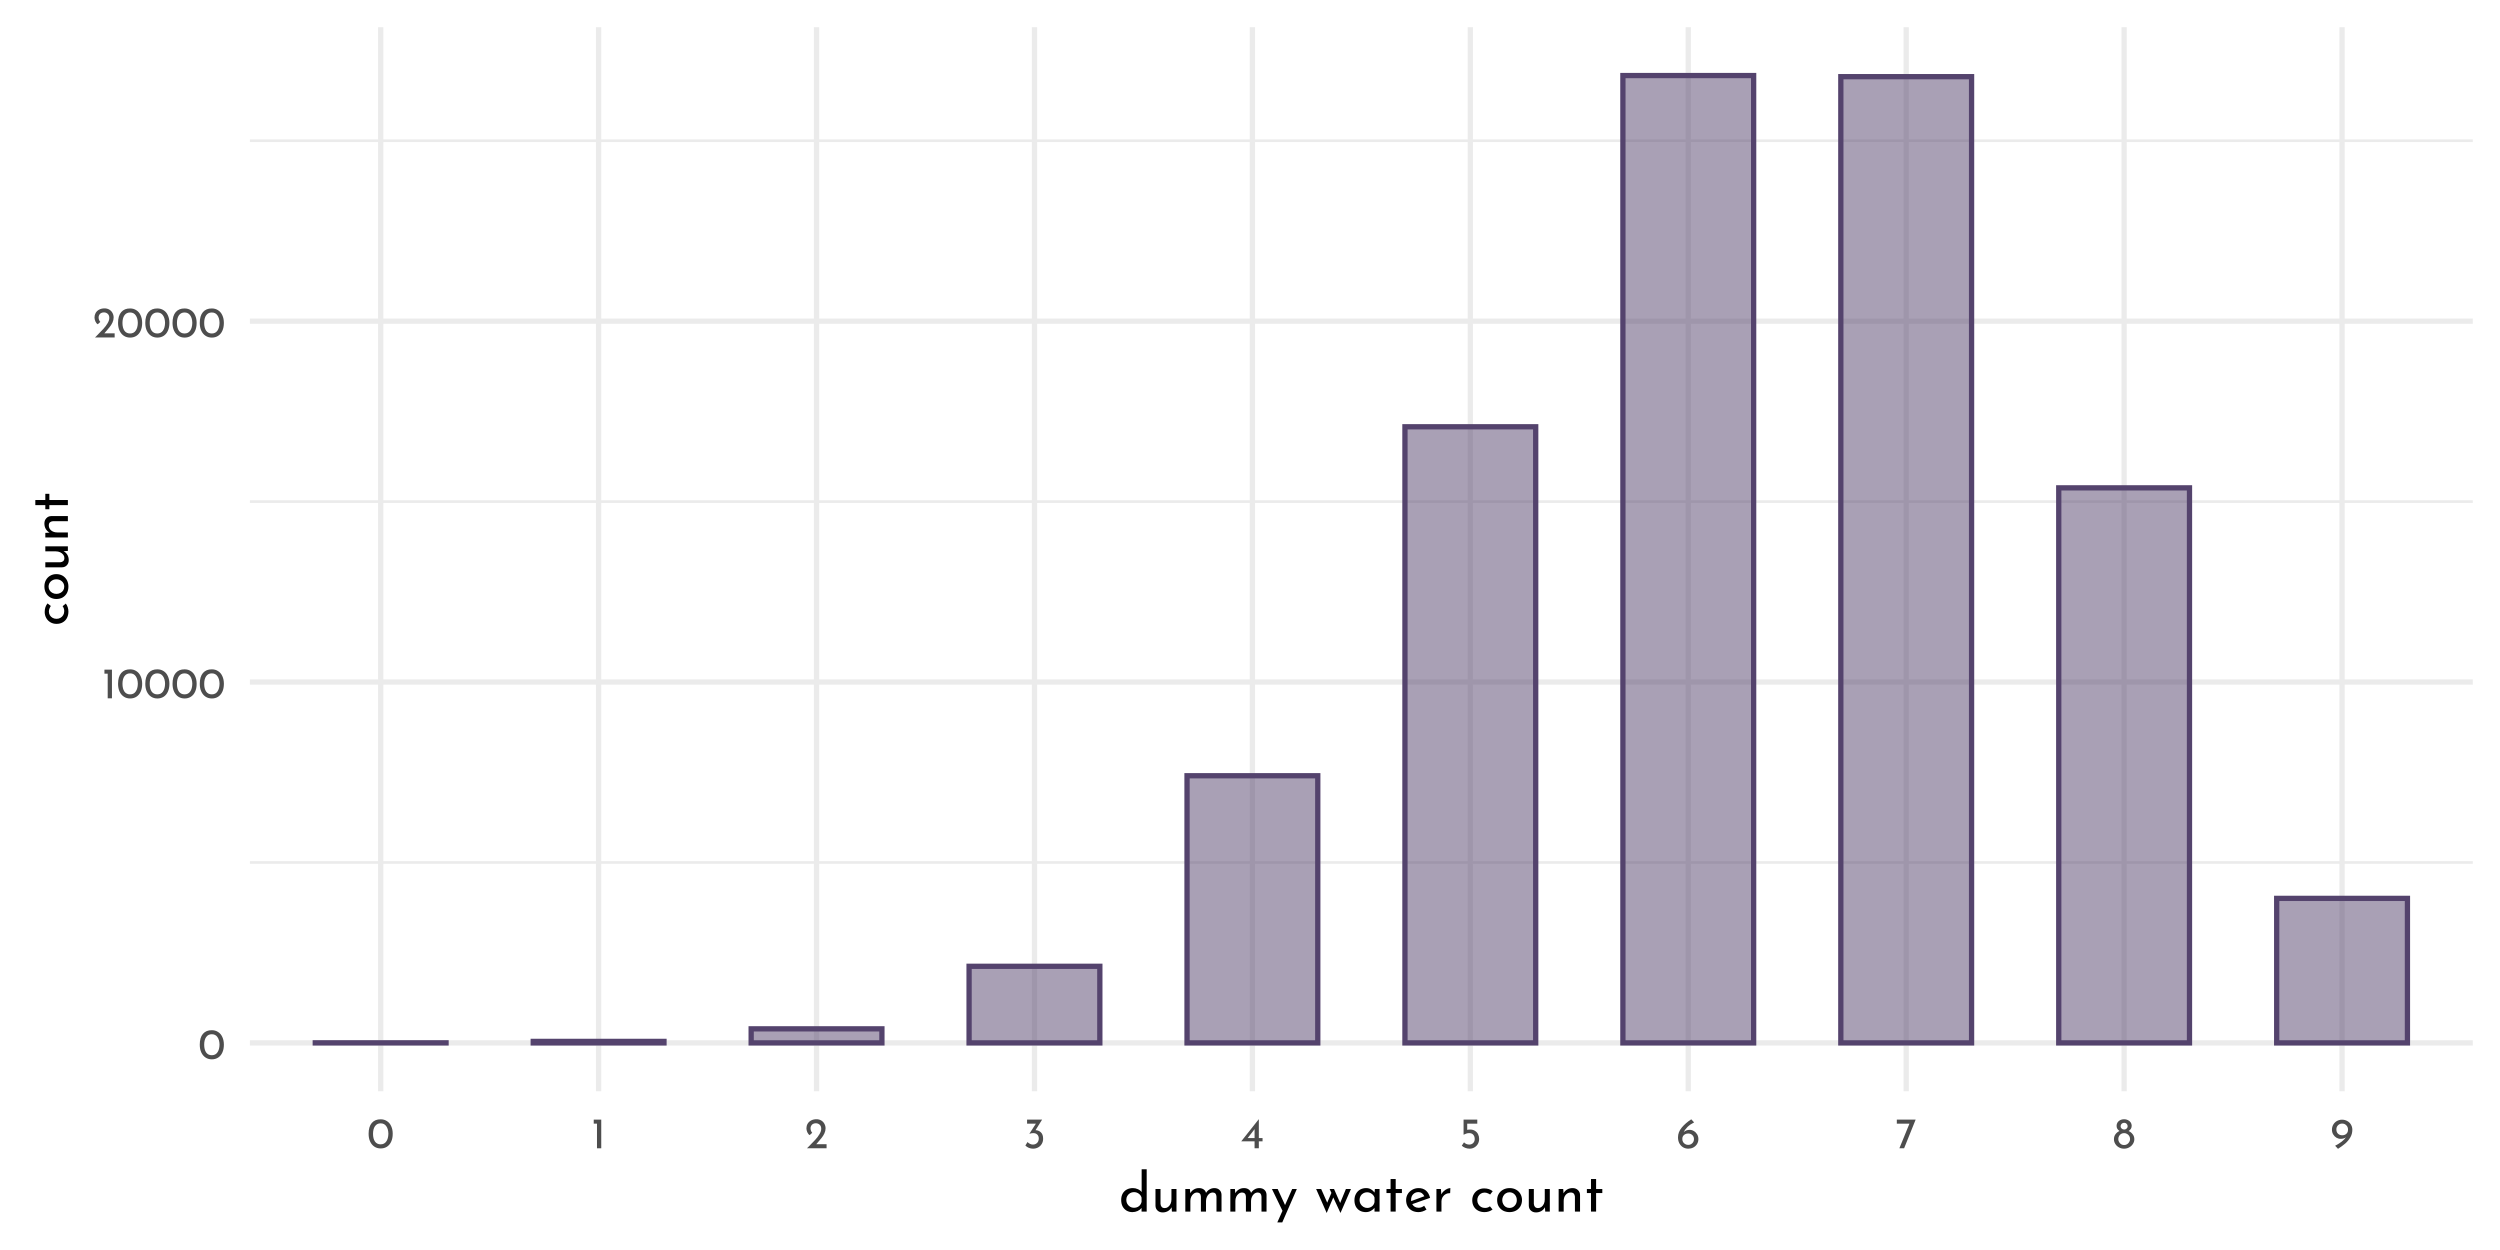
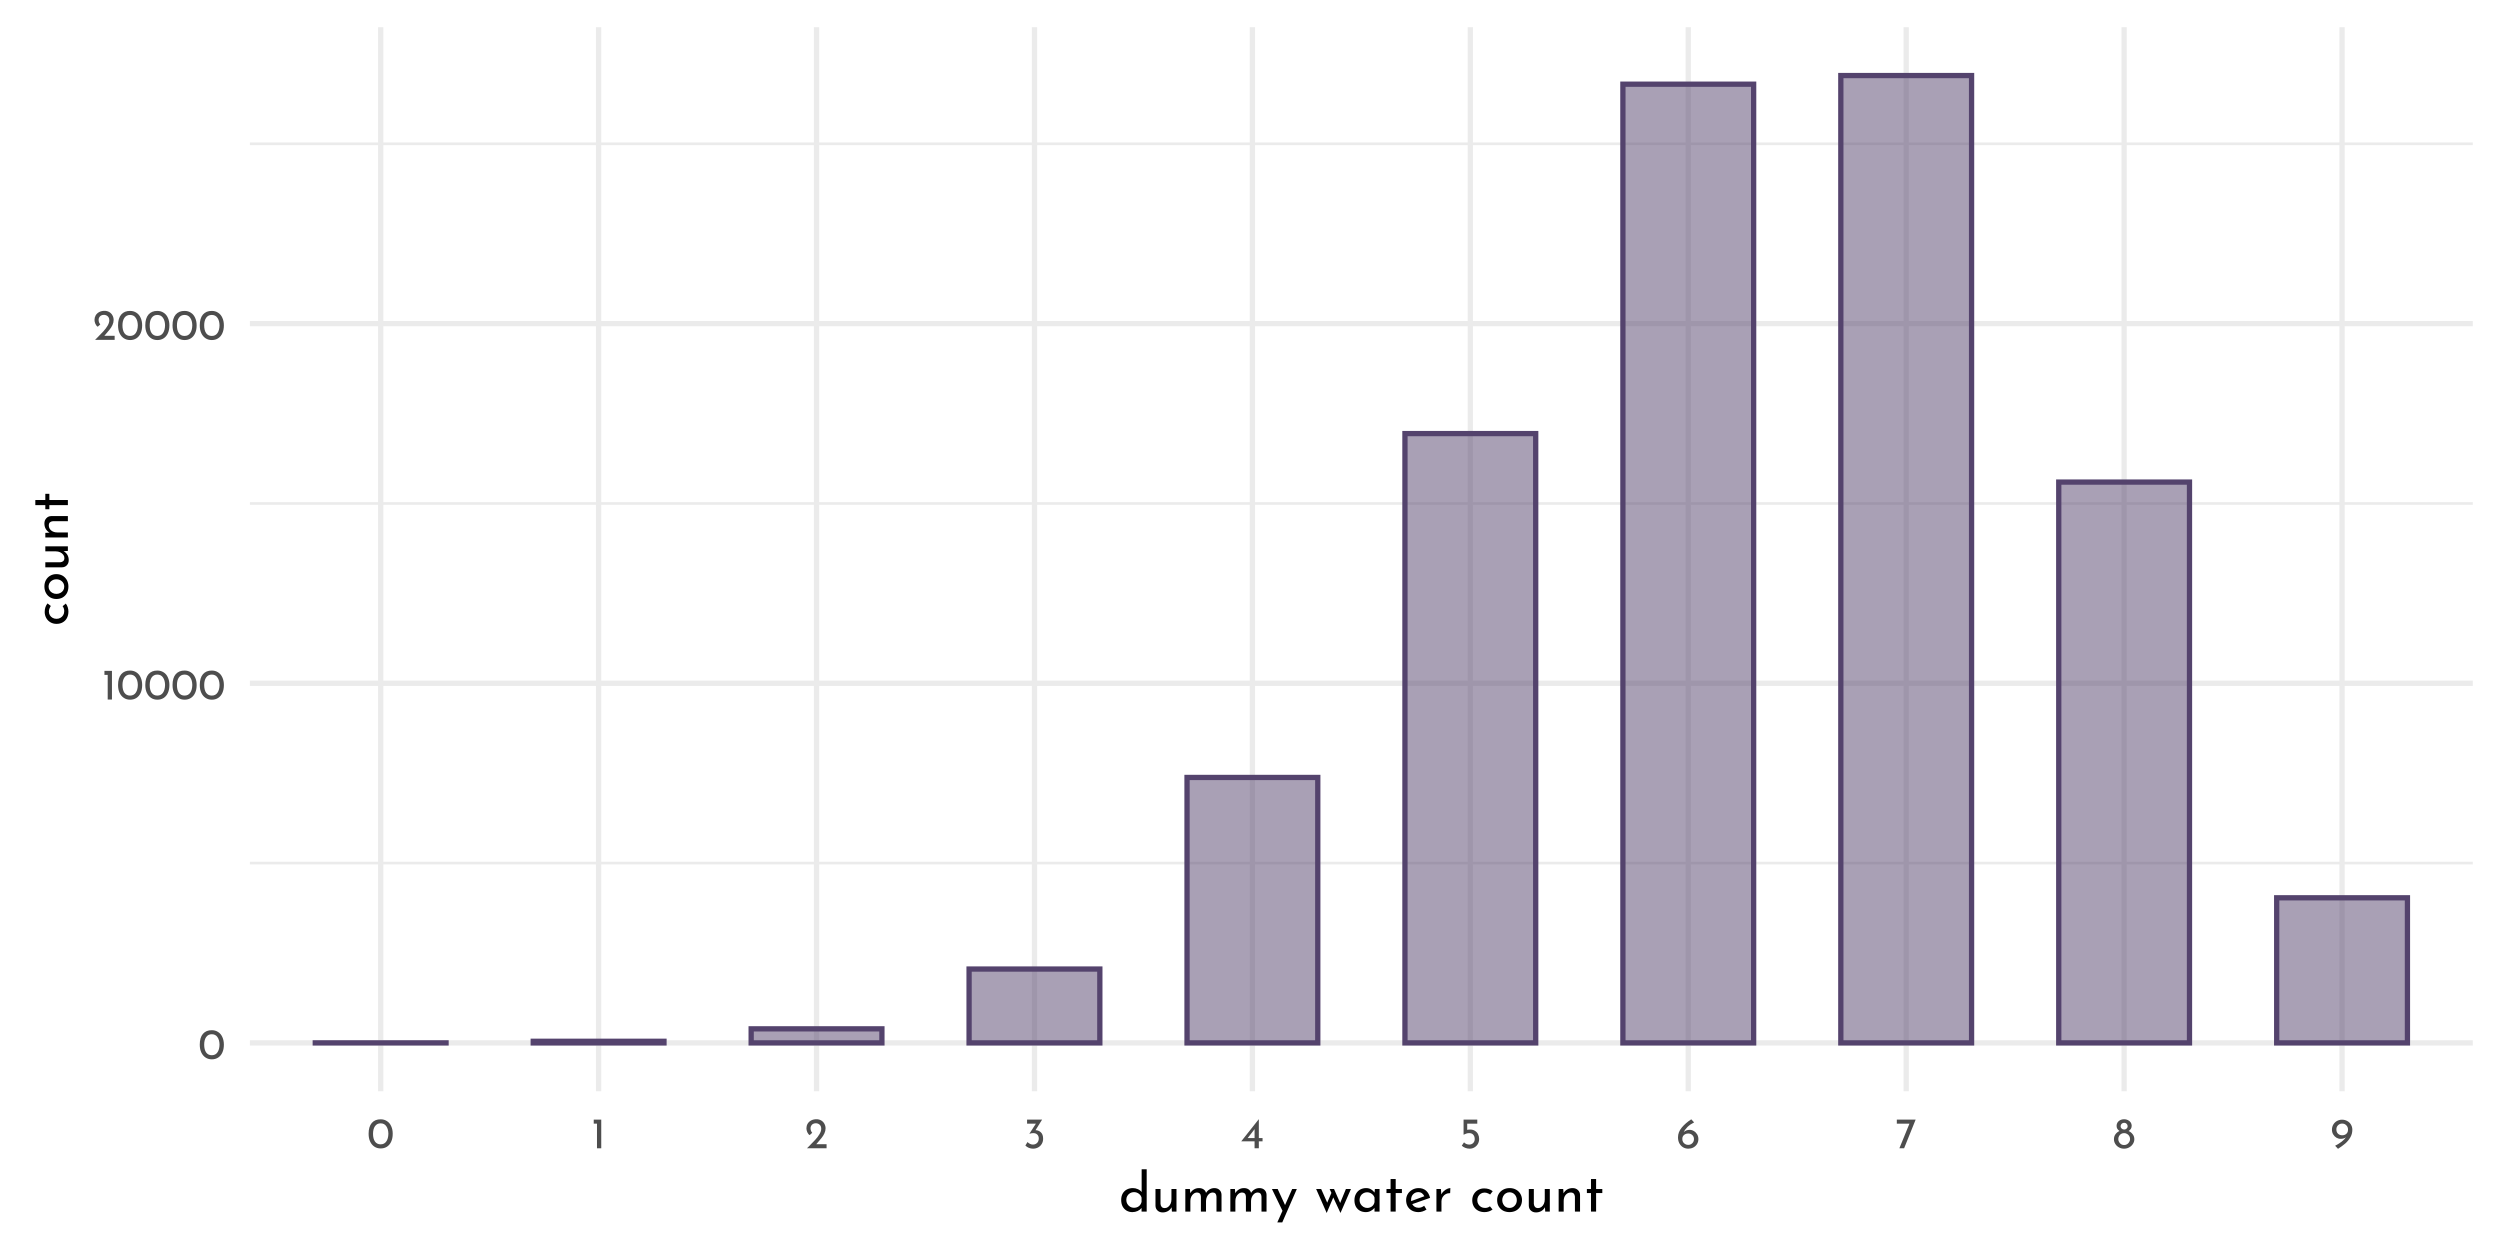
<svg xmlns="http://www.w3.org/2000/svg" xmlns:xlink="http://www.w3.org/1999/xlink" width="504pt" height="252pt" viewBox="0 0 504 252" version="1.1">
  <defs>
    <g>
      <symbol overflow="visible" id="glyph0-0">
        <path style="stroke:none;" d="" />
      </symbol>
      <symbol overflow="visible" id="glyph0-1">
        <path style="stroke:none;" d="M 2.75 0.031 C 2.27 0.031 1.848 -0.086 1.484 -0.328 C 1.117 -0.566 0.832 -0.906 0.625 -1.344 C 0.414 -1.789 0.312 -2.316 0.312 -2.922 C 0.312 -3.879 0.523 -4.609 0.953 -5.109 C 1.391 -5.609 1.988 -5.852 2.75 -5.844 C 3.219 -5.844 3.633 -5.723 4 -5.484 C 4.375 -5.254 4.66 -4.914 4.859 -4.469 C 5.066 -4.031 5.172 -3.516 5.172 -2.922 C 5.172 -2.305 5.066 -1.773 4.859 -1.328 C 4.66 -0.891 4.375 -0.551 4 -0.312 C 3.633 -0.082 3.219 0.031 2.75 0.031 Z M 2.734 -0.797 C 3.234 -0.797 3.613 -0.988 3.875 -1.375 C 4.145 -1.758 4.285 -2.281 4.297 -2.938 C 4.285 -3.57 4.145 -4.078 3.875 -4.453 C 3.613 -4.836 3.234 -5.031 2.734 -5.031 C 2.242 -5.031 1.863 -4.836 1.594 -4.453 C 1.332 -4.078 1.203 -3.566 1.203 -2.922 C 1.203 -2.266 1.332 -1.742 1.594 -1.359 C 1.863 -0.984 2.242 -0.797 2.734 -0.797 Z M 2.734 -0.797 " />
      </symbol>
      <symbol overflow="visible" id="glyph0-2">
        <path style="stroke:none;" d="M 1.984 -5.781 L 1.984 0 L 1.125 0 L 1.125 -4.969 L 0.469 -4.969 L 0.469 -5.781 Z M 1.984 -5.781 " />
      </symbol>
      <symbol overflow="visible" id="glyph0-3">
        <path style="stroke:none;" d="M 4.422 -0.828 L 4.422 0 L 0.469 0 L 0.766 -0.297 C 1.359 -0.891 1.82 -1.367 2.156 -1.734 C 2.5 -2.109 2.781 -2.484 3 -2.859 C 3.227 -3.242 3.344 -3.602 3.344 -3.938 C 3.344 -4.301 3.234 -4.578 3.016 -4.766 C 2.805 -4.953 2.551 -5.047 2.25 -5.047 C 2.008 -5.047 1.805 -4.992 1.641 -4.891 C 1.484 -4.785 1.367 -4.656 1.297 -4.5 C 1.223 -4.352 1.188 -4.207 1.188 -4.062 C 1.188 -3.688 1.301 -3.375 1.531 -3.125 L 1.016 -2.656 C 0.816 -2.77 0.656 -2.969 0.531 -3.25 C 0.414 -3.531 0.359 -3.789 0.359 -4.031 C 0.359 -4.352 0.438 -4.656 0.594 -4.938 C 0.758 -5.219 0.992 -5.441 1.297 -5.609 C 1.609 -5.773 1.973 -5.859 2.391 -5.859 C 2.742 -5.859 3.062 -5.773 3.344 -5.609 C 3.625 -5.441 3.836 -5.219 3.984 -4.938 C 4.141 -4.656 4.219 -4.348 4.219 -4.016 C 4.219 -3.68 4.141 -3.344 3.984 -3 C 3.828 -2.664 3.629 -2.352 3.391 -2.062 C 3.16 -1.77 2.852 -1.406 2.469 -0.969 L 2.344 -0.828 Z M 4.422 -0.828 " />
      </symbol>
      <symbol overflow="visible" id="glyph0-4">
        <path style="stroke:none;" d="M 2.516 -3.656 C 2.961 -3.633 3.328 -3.484 3.609 -3.203 C 3.898 -2.922 4.047 -2.492 4.047 -1.922 C 4.047 -1.523 3.953 -1.176 3.766 -0.875 C 3.586 -0.57 3.344 -0.336 3.031 -0.172 C 2.719 -0.004 2.375 0.078 2 0.078 C 1.719 0.078 1.438 0.02 1.156 -0.094 C 0.875 -0.219 0.645 -0.375 0.469 -0.562 L 0.906 -1.266 C 1.02 -1.129 1.176 -1.008 1.375 -0.906 C 1.57 -0.801 1.773 -0.75 1.984 -0.75 C 2.316 -0.75 2.598 -0.859 2.828 -1.078 C 3.055 -1.305 3.172 -1.609 3.172 -1.984 C 3.172 -2.305 3.07 -2.566 2.875 -2.766 C 2.676 -2.961 2.406 -3.062 2.062 -3.062 C 1.812 -3.062 1.562 -3.016 1.312 -2.922 L 1.297 -2.969 L 2.594 -4.969 L 0.812 -4.969 L 0.812 -5.781 L 3.844 -5.781 Z M 2.516 -3.656 " />
      </symbol>
      <symbol overflow="visible" id="glyph0-5">
        <path style="stroke:none;" d="M 4.406 -2.062 L 4.406 -1.406 L 3.656 -1.406 L 3.656 0 L 2.797 0 L 2.797 -1.406 L 0.109 -1.406 L 3.641 -5.859 L 3.656 -5.859 L 3.656 -2.062 Z M 2.797 -2.062 L 2.797 -3.859 L 1.406 -2.062 Z M 2.797 -2.062 " />
      </symbol>
      <symbol overflow="visible" id="glyph0-6">
        <path style="stroke:none;" d="M 2.266 -3.781 C 2.641 -3.781 2.961 -3.691 3.234 -3.516 C 3.516 -3.348 3.723 -3.125 3.859 -2.844 C 4.004 -2.562 4.078 -2.242 4.078 -1.891 C 4.078 -1.523 3.992 -1.191 3.828 -0.891 C 3.66 -0.598 3.43 -0.363 3.141 -0.188 C 2.848 -0.008 2.52 0.078 2.156 0.078 C 1.852 0.078 1.555 0.02 1.266 -0.094 C 0.984 -0.207 0.754 -0.352 0.578 -0.531 L 1.031 -1.203 C 1.145 -1.066 1.297 -0.957 1.484 -0.875 C 1.68 -0.789 1.879 -0.75 2.078 -0.75 C 2.398 -0.75 2.664 -0.852 2.875 -1.062 C 3.082 -1.27 3.188 -1.535 3.188 -1.859 C 3.188 -2.223 3.086 -2.516 2.891 -2.734 C 2.703 -2.953 2.426 -3.062 2.062 -3.062 C 1.863 -3.062 1.676 -3.031 1.5 -2.969 C 1.32 -2.914 1.133 -2.836 0.938 -2.734 L 0.938 -5.781 L 3.703 -5.781 L 3.703 -4.969 L 1.672 -4.969 L 1.672 -3.719 C 1.859 -3.758 2.055 -3.781 2.266 -3.781 Z M 2.266 -3.781 " />
      </symbol>
      <symbol overflow="visible" id="glyph0-7">
        <path style="stroke:none;" d="M 2.688 -3.719 C 2.988 -3.719 3.27 -3.633 3.531 -3.469 C 3.801 -3.312 4.02 -3.094 4.188 -2.812 C 4.352 -2.531 4.438 -2.211 4.438 -1.859 C 4.438 -1.484 4.344 -1.145 4.156 -0.844 C 3.969 -0.551 3.719 -0.32 3.406 -0.156 C 3.094 0 2.758 0.078 2.406 0.078 C 2.02 0.078 1.664 -0.016 1.344 -0.203 C 1.031 -0.398 0.781 -0.672 0.594 -1.016 C 0.414 -1.359 0.328 -1.758 0.328 -2.219 C 0.328 -2.914 0.578 -3.566 1.078 -4.172 C 1.578 -4.773 2.219 -5.332 3 -5.844 L 3.578 -5.219 C 3.047 -4.957 2.602 -4.656 2.25 -4.312 C 1.906 -3.969 1.648 -3.613 1.484 -3.25 C 1.785 -3.562 2.188 -3.719 2.688 -3.719 Z M 2.375 -0.688 C 2.707 -0.688 2.984 -0.797 3.203 -1.016 C 3.43 -1.234 3.547 -1.516 3.547 -1.859 C 3.547 -2.191 3.43 -2.461 3.203 -2.672 C 2.984 -2.879 2.707 -2.984 2.375 -2.984 C 2.164 -2.984 1.969 -2.938 1.781 -2.844 C 1.602 -2.758 1.461 -2.641 1.359 -2.484 C 1.254 -2.328 1.203 -2.16 1.203 -1.984 L 1.203 -1.828 C 1.203 -1.617 1.254 -1.426 1.359 -1.25 C 1.461 -1.082 1.602 -0.945 1.781 -0.844 C 1.969 -0.738 2.164 -0.688 2.375 -0.688 Z M 2.375 -0.688 " />
      </symbol>
      <symbol overflow="visible" id="glyph0-8">
        <path style="stroke:none;" d="M 4.062 -5.781 L 1.734 0 L 0.781 0 L 2.812 -4.969 L 0.266 -4.969 L 0.266 -5.781 Z M 4.062 -5.781 " />
      </symbol>
      <symbol overflow="visible" id="glyph0-9">
        <path style="stroke:none;" d="M 0.25 -1.828 C 0.25 -2.234 0.359 -2.578 0.578 -2.859 C 0.805 -3.148 1.07 -3.359 1.375 -3.484 C 1.188 -3.609 1.039 -3.754 0.938 -3.922 C 0.832 -4.086 0.781 -4.289 0.781 -4.531 C 0.781 -4.781 0.844 -5.004 0.969 -5.203 C 1.102 -5.41 1.285 -5.57 1.516 -5.688 C 1.742 -5.801 2.004 -5.859 2.297 -5.859 C 2.578 -5.859 2.832 -5.801 3.062 -5.688 C 3.301 -5.57 3.488 -5.414 3.625 -5.219 C 3.758 -5.02 3.828 -4.801 3.828 -4.562 C 3.828 -4.312 3.773 -4.102 3.672 -3.938 C 3.566 -3.77 3.41 -3.617 3.203 -3.484 C 3.523 -3.348 3.797 -3.133 4.016 -2.844 C 4.242 -2.562 4.359 -2.223 4.359 -1.828 C 4.359 -1.492 4.266 -1.18 4.078 -0.891 C 3.898 -0.598 3.648 -0.363 3.328 -0.188 C 3.016 -0.008 2.664 0.078 2.281 0.078 C 1.906 0.078 1.562 -0.008 1.25 -0.188 C 0.938 -0.363 0.691 -0.598 0.516 -0.891 C 0.336 -1.18 0.25 -1.492 0.25 -1.828 Z M 1.594 -4.438 C 1.594 -4.25 1.664 -4.094 1.812 -3.969 C 1.957 -3.844 2.125 -3.781 2.312 -3.781 C 2.5 -3.781 2.66 -3.844 2.797 -3.969 C 2.941 -4.094 3.016 -4.25 3.016 -4.438 C 3.016 -4.633 2.945 -4.801 2.812 -4.938 C 2.676 -5.07 2.508 -5.141 2.312 -5.141 C 2.113 -5.141 1.941 -5.07 1.797 -4.938 C 1.66 -4.801 1.594 -4.633 1.594 -4.438 Z M 1.125 -1.859 C 1.125 -1.648 1.176 -1.453 1.281 -1.266 C 1.383 -1.078 1.523 -0.926 1.703 -0.812 C 1.879 -0.707 2.07 -0.656 2.281 -0.656 C 2.5 -0.656 2.703 -0.707 2.891 -0.812 C 3.078 -0.926 3.223 -1.078 3.328 -1.266 C 3.441 -1.453 3.5 -1.648 3.5 -1.859 C 3.5 -2.078 3.445 -2.273 3.344 -2.453 C 3.238 -2.641 3.094 -2.785 2.906 -2.891 C 2.719 -3.004 2.52 -3.062 2.312 -3.062 C 2.094 -3.062 1.891 -3.008 1.703 -2.906 C 1.523 -2.801 1.383 -2.656 1.281 -2.469 C 1.176 -2.281 1.125 -2.078 1.125 -1.859 Z M 1.125 -1.859 " />
      </symbol>
      <symbol overflow="visible" id="glyph0-10">
        <path style="stroke:none;" d="M 2.359 -5.766 C 2.742 -5.766 3.094 -5.676 3.406 -5.5 C 3.727 -5.332 3.977 -5.094 4.156 -4.781 C 4.344 -4.469 4.438 -4.117 4.438 -3.734 C 4.438 -3.16 4.297 -2.641 4.016 -2.172 C 3.742 -1.711 3.41 -1.312 3.016 -0.969 C 2.617 -0.625 2.129 -0.266 1.547 0.109 L 0.969 -0.516 C 1.477 -0.773 1.922 -1.051 2.297 -1.344 C 2.68 -1.645 2.969 -1.941 3.156 -2.234 C 2.883 -2.016 2.523 -1.906 2.078 -1.906 C 1.773 -1.906 1.488 -1.984 1.219 -2.141 C 0.957 -2.305 0.742 -2.523 0.578 -2.797 C 0.41 -3.078 0.328 -3.391 0.328 -3.734 C 0.328 -4.141 0.422 -4.492 0.609 -4.797 C 0.797 -5.109 1.047 -5.348 1.359 -5.516 C 1.672 -5.68 2.004 -5.766 2.359 -5.766 Z M 1.219 -3.797 C 1.219 -3.441 1.328 -3.156 1.547 -2.938 C 1.773 -2.727 2.055 -2.625 2.391 -2.625 C 2.734 -2.625 3.016 -2.723 3.234 -2.922 C 3.453 -3.129 3.562 -3.383 3.562 -3.688 L 3.562 -3.859 C 3.551 -4.172 3.43 -4.438 3.203 -4.656 C 2.984 -4.875 2.711 -4.984 2.391 -4.984 C 2.055 -4.984 1.773 -4.867 1.547 -4.641 C 1.328 -4.422 1.219 -4.141 1.219 -3.797 Z M 1.219 -3.797 " />
      </symbol>
      <symbol overflow="visible" id="glyph1-0">
        <path style="stroke:none;" d="" />
      </symbol>
      <symbol overflow="visible" id="glyph1-1">
        <path style="stroke:none;" d="M 5.641 -8.531 L 5.641 0 L 4.609 0 L 4.609 -0.719 C 4.391 -0.457 4.117 -0.254 3.797 -0.109 C 3.484 0.035 3.133 0.109 2.75 0.109 C 2.32 0.109 1.938 0.008 1.594 -0.188 C 1.25 -0.395 0.977 -0.68 0.781 -1.047 C 0.594 -1.422 0.5 -1.852 0.5 -2.344 C 0.5 -2.832 0.598 -3.258 0.797 -3.625 C 1.004 -3.988 1.285 -4.266 1.641 -4.453 C 2.004 -4.641 2.414 -4.734 2.875 -4.734 C 3.219 -4.734 3.547 -4.66 3.859 -4.516 C 4.18 -4.379 4.438 -4.188 4.625 -3.938 L 4.625 -8.531 Z M 3.062 -0.766 C 3.457 -0.766 3.789 -0.867 4.062 -1.078 C 4.344 -1.297 4.523 -1.586 4.609 -1.953 L 4.609 -2.812 C 4.523 -3.133 4.336 -3.398 4.047 -3.609 C 3.766 -3.816 3.438 -3.922 3.062 -3.922 C 2.789 -3.922 2.535 -3.852 2.297 -3.719 C 2.066 -3.582 1.879 -3.395 1.734 -3.156 C 1.598 -2.926 1.531 -2.66 1.531 -2.359 C 1.531 -2.055 1.598 -1.785 1.734 -1.547 C 1.879 -1.305 2.066 -1.113 2.297 -0.969 C 2.535 -0.832 2.789 -0.766 3.062 -0.766 Z M 3.062 -0.766 " />
      </symbol>
      <symbol overflow="visible" id="glyph1-2">
        <path style="stroke:none;" d="M 5.125 -4.547 L 5.125 0 L 4.203 0 L 4.141 -0.875 C 3.984 -0.562 3.742 -0.305 3.422 -0.109 C 3.098 0.078 2.738 0.172 2.344 0.172 C 1.926 0.172 1.582 0.047 1.312 -0.203 C 1.039 -0.453 0.898 -0.781 0.891 -1.188 L 0.891 -4.547 L 1.906 -4.547 L 1.906 -1.547 C 1.926 -1.297 2.004 -1.094 2.141 -0.938 C 2.273 -0.789 2.477 -0.711 2.75 -0.703 C 3 -0.703 3.223 -0.773 3.422 -0.922 C 3.629 -1.078 3.797 -1.285 3.922 -1.547 C 4.047 -1.816 4.109 -2.113 4.109 -2.438 L 4.109 -4.547 Z M 5.125 -4.547 " />
      </symbol>
      <symbol overflow="visible" id="glyph1-3">
        <path style="stroke:none;" d="M 6.734 -4.734 C 7.172 -4.734 7.52 -4.609 7.781 -4.359 C 8.039 -4.117 8.176 -3.789 8.188 -3.375 L 8.188 0 L 7.172 0 L 7.172 -3 C 7.148 -3.539 6.91 -3.82 6.453 -3.844 C 6.18 -3.844 5.941 -3.766 5.734 -3.609 C 5.523 -3.453 5.363 -3.242 5.25 -2.984 C 5.133 -2.734 5.07 -2.461 5.062 -2.172 L 5.062 0 L 4.031 0 L 4.031 -3 C 4.008 -3.539 3.758 -3.82 3.281 -3.844 C 3.02 -3.844 2.785 -3.766 2.578 -3.609 C 2.367 -3.453 2.203 -3.242 2.078 -2.984 C 1.961 -2.723 1.906 -2.445 1.906 -2.156 L 1.906 0 L 0.891 0 L 0.891 -4.547 L 1.812 -4.547 L 1.891 -3.703 C 2.066 -4.023 2.305 -4.273 2.609 -4.453 C 2.91 -4.641 3.258 -4.734 3.656 -4.734 C 4.02 -4.734 4.328 -4.645 4.578 -4.469 C 4.828 -4.301 4.988 -4.066 5.062 -3.766 C 5.25 -4.066 5.488 -4.301 5.781 -4.469 C 6.07 -4.645 6.391 -4.734 6.734 -4.734 Z M 6.734 -4.734 " />
      </symbol>
      <symbol overflow="visible" id="glyph1-4">
        <path style="stroke:none;" d="M 5.219 -4.547 L 2.281 2.188 L 1.281 2.188 L 2.328 -0.156 L 0.203 -4.547 L 1.359 -4.547 L 2.844 -1.312 L 4.281 -4.547 Z M 5.219 -4.547 " />
      </symbol>
      <symbol overflow="visible" id="glyph1-5">
        <path style="stroke:none;" d="" />
      </symbol>
      <symbol overflow="visible" id="glyph1-6">
        <path style="stroke:none;" d="M 7.219 -4.547 L 5.109 0.281 L 3.656 -2.844 L 2.328 0.281 L 0.203 -4.547 L 1.219 -4.547 L 2.438 -1.797 L 3.281 -3.766 L 2.922 -4.547 L 3.812 -4.547 L 5.047 -1.734 L 6.203 -4.547 Z M 7.219 -4.547 " />
      </symbol>
      <symbol overflow="visible" id="glyph1-7">
        <path style="stroke:none;" d="M 5.562 -4.547 L 5.562 0 L 4.547 0 L 4.547 -0.75 C 4.379 -0.531 4.141 -0.332 3.828 -0.156 C 3.523 0.02 3.18 0.109 2.797 0.109 C 2.359 0.109 1.961 0.016 1.609 -0.172 C 1.266 -0.359 0.992 -0.629 0.797 -0.984 C 0.598 -1.348 0.5 -1.781 0.5 -2.281 C 0.5 -2.781 0.602 -3.211 0.812 -3.578 C 1.02 -3.953 1.301 -4.238 1.656 -4.438 C 2.008 -4.633 2.406 -4.734 2.844 -4.734 C 3.227 -4.734 3.562 -4.648 3.844 -4.484 C 4.133 -4.316 4.367 -4.098 4.547 -3.828 L 4.625 -4.547 Z M 3.062 -0.734 C 3.438 -0.734 3.758 -0.836 4.031 -1.047 C 4.301 -1.254 4.473 -1.539 4.547 -1.906 L 4.547 -2.812 C 4.453 -3.125 4.266 -3.379 3.984 -3.578 C 3.711 -3.785 3.395 -3.891 3.031 -3.891 C 2.758 -3.891 2.508 -3.82 2.281 -3.688 C 2.051 -3.562 1.867 -3.379 1.734 -3.141 C 1.598 -2.898 1.531 -2.629 1.531 -2.328 C 1.531 -2.035 1.598 -1.77 1.734 -1.531 C 1.879 -1.289 2.066 -1.098 2.297 -0.953 C 2.535 -0.805 2.789 -0.734 3.062 -0.734 Z M 3.062 -0.734 " />
      </symbol>
      <symbol overflow="visible" id="glyph1-8">
        <path style="stroke:none;" d="M 2.359 -6.562 L 2.359 -4.547 L 3.609 -4.547 L 3.609 -3.734 L 2.359 -3.734 L 2.359 0 L 1.328 0 L 1.328 -3.734 L 0.5 -3.734 L 0.5 -4.547 L 1.328 -4.547 L 1.328 -6.562 Z M 2.359 -6.562 " />
      </symbol>
      <symbol overflow="visible" id="glyph1-9">
        <path style="stroke:none;" d="M 3.031 -0.766 C 3.406 -0.766 3.773 -0.898 4.141 -1.172 L 4.609 -0.406 C 4.367 -0.25 4.109 -0.125 3.828 -0.031 C 3.547 0.062 3.27 0.109 3 0.109 C 2.5 0.109 2.055 0.004 1.672 -0.203 C 1.297 -0.41 1.004 -0.695 0.797 -1.062 C 0.598 -1.426 0.5 -1.844 0.5 -2.312 C 0.5 -2.758 0.609 -3.164 0.828 -3.531 C 1.055 -3.906 1.363 -4.195 1.75 -4.406 C 2.133 -4.625 2.562 -4.734 3.031 -4.734 C 3.625 -4.734 4.117 -4.562 4.516 -4.219 C 4.91 -3.875 5.18 -3.391 5.328 -2.766 L 1.734 -1.5 C 1.859 -1.27 2.031 -1.086 2.25 -0.953 C 2.477 -0.828 2.738 -0.766 3.031 -0.766 Z M 2.953 -3.922 C 2.535 -3.922 2.188 -3.773 1.906 -3.484 C 1.633 -3.191 1.5 -2.816 1.5 -2.359 C 1.5 -2.254 1.504 -2.172 1.516 -2.109 L 4.172 -3.094 C 4.055 -3.344 3.898 -3.539 3.703 -3.688 C 3.504 -3.844 3.254 -3.922 2.953 -3.922 Z M 2.953 -3.922 " />
      </symbol>
      <symbol overflow="visible" id="glyph1-10">
        <path style="stroke:none;" d="M 1.875 -3.469 C 2 -3.719 2.164 -3.938 2.375 -4.125 C 2.594 -4.32 2.82 -4.473 3.062 -4.578 C 3.312 -4.68 3.523 -4.734 3.703 -4.734 L 3.656 -3.719 C 3.332 -3.727 3.035 -3.66 2.766 -3.516 C 2.492 -3.367 2.281 -3.164 2.125 -2.906 C 1.977 -2.645 1.906 -2.367 1.906 -2.078 L 1.906 0 L 0.891 0 L 0.891 -4.547 L 1.797 -4.547 Z M 1.875 -3.469 " />
      </symbol>
      <symbol overflow="visible" id="glyph1-11">
        <path style="stroke:none;" d="M 4.594 -0.422 C 4.383 -0.254 4.141 -0.125 3.859 -0.031 C 3.578 0.062 3.285 0.109 2.984 0.109 C 2.492 0.109 2.062 0.008 1.688 -0.188 C 1.312 -0.383 1.02 -0.664 0.812 -1.031 C 0.602 -1.395 0.5 -1.812 0.5 -2.281 C 0.5 -2.75 0.609 -3.164 0.828 -3.531 C 1.047 -3.895 1.336 -4.176 1.703 -4.375 C 2.066 -4.57 2.461 -4.672 2.891 -4.672 C 3.586 -4.672 4.164 -4.484 4.625 -4.109 L 4.109 -3.438 C 3.961 -3.539 3.789 -3.629 3.594 -3.703 C 3.406 -3.785 3.203 -3.828 2.984 -3.828 C 2.711 -3.828 2.461 -3.758 2.234 -3.625 C 2.016 -3.488 1.836 -3.301 1.703 -3.062 C 1.578 -2.832 1.516 -2.57 1.516 -2.281 C 1.516 -2 1.582 -1.738 1.719 -1.5 C 1.852 -1.27 2.035 -1.082 2.266 -0.938 C 2.504 -0.801 2.773 -0.734 3.078 -0.734 C 3.453 -0.734 3.781 -0.844 4.062 -1.062 Z M 4.594 -0.422 " />
      </symbol>
      <symbol overflow="visible" id="glyph1-12">
        <path style="stroke:none;" d="M 0.5 -2.328 C 0.5 -2.766 0.602 -3.172 0.812 -3.547 C 1.031 -3.922 1.332 -4.211 1.719 -4.422 C 2.102 -4.629 2.539 -4.734 3.031 -4.734 C 3.508 -4.734 3.938 -4.629 4.312 -4.422 C 4.695 -4.211 4.992 -3.922 5.203 -3.547 C 5.41 -3.18 5.516 -2.773 5.516 -2.328 C 5.516 -1.867 5.41 -1.453 5.203 -1.078 C 4.992 -0.711 4.695 -0.422 4.312 -0.203 C 3.926 0.004 3.488 0.109 3 0.109 C 2.52 0.109 2.086 0.008 1.703 -0.188 C 1.328 -0.395 1.031 -0.68 0.812 -1.047 C 0.602 -1.41 0.5 -1.836 0.5 -2.328 Z M 1.531 -2.312 C 1.531 -2.02 1.594 -1.754 1.719 -1.516 C 1.844 -1.273 2.016 -1.082 2.234 -0.938 C 2.461 -0.801 2.711 -0.734 2.984 -0.734 C 3.41 -0.734 3.766 -0.883 4.047 -1.188 C 4.328 -1.488 4.469 -1.863 4.469 -2.312 C 4.469 -2.758 4.328 -3.133 4.047 -3.438 C 3.766 -3.738 3.41 -3.891 2.984 -3.891 C 2.711 -3.891 2.461 -3.816 2.234 -3.672 C 2.016 -3.535 1.844 -3.344 1.719 -3.094 C 1.594 -2.852 1.531 -2.594 1.531 -2.312 Z M 1.531 -2.312 " />
      </symbol>
      <symbol overflow="visible" id="glyph1-13">
        <path style="stroke:none;" d="M 3.719 -4.734 C 4.145 -4.734 4.492 -4.602 4.766 -4.344 C 5.047 -4.094 5.191 -3.766 5.203 -3.359 L 5.203 0 L 4.172 0 L 4.172 -3.016 C 4.148 -3.273 4.07 -3.477 3.938 -3.625 C 3.801 -3.77 3.594 -3.844 3.312 -3.844 C 2.906 -3.844 2.566 -3.68 2.297 -3.359 C 2.035 -3.035 1.906 -2.629 1.906 -2.141 L 1.906 0 L 0.891 0 L 0.891 -4.547 L 1.812 -4.547 L 1.875 -3.672 C 2.039 -4.004 2.285 -4.266 2.609 -4.453 C 2.93 -4.641 3.301 -4.734 3.719 -4.734 Z M 3.719 -4.734 " />
      </symbol>
      <symbol overflow="visible" id="glyph2-0">
        <path style="stroke:none;" d="" />
      </symbol>
      <symbol overflow="visible" id="glyph2-1">
        <path style="stroke:none;" d="M -0.422 -4.594 C -0.254 -4.383 -0.125 -4.141 -0.031 -3.859 C 0.062 -3.578 0.109 -3.285 0.109 -2.984 C 0.109 -2.492 0.008 -2.062 -0.188 -1.688 C -0.383 -1.312 -0.664 -1.02 -1.031 -0.812 C -1.395 -0.602 -1.812 -0.5 -2.281 -0.5 C -2.75 -0.5 -3.164 -0.609 -3.531 -0.828 C -3.895 -1.047 -4.176 -1.336 -4.375 -1.703 C -4.57 -2.066 -4.672 -2.461 -4.672 -2.891 C -4.672 -3.586 -4.484 -4.164 -4.109 -4.625 L -3.438 -4.109 C -3.539 -3.961 -3.629 -3.789 -3.703 -3.594 C -3.785 -3.406 -3.828 -3.203 -3.828 -2.984 C -3.828 -2.711 -3.758 -2.461 -3.625 -2.234 C -3.488 -2.016 -3.301 -1.836 -3.062 -1.703 C -2.832 -1.578 -2.57 -1.516 -2.281 -1.516 C -2 -1.516 -1.738 -1.582 -1.5 -1.719 C -1.27 -1.852 -1.082 -2.035 -0.938 -2.266 C -0.801 -2.504 -0.734 -2.773 -0.734 -3.078 C -0.734 -3.453 -0.844 -3.781 -1.062 -4.062 Z M -0.422 -4.594 " />
      </symbol>
      <symbol overflow="visible" id="glyph2-2">
        <path style="stroke:none;" d="M -2.328 -0.5 C -2.766 -0.5 -3.172 -0.602 -3.547 -0.812 C -3.922 -1.031 -4.211 -1.332 -4.422 -1.719 C -4.629 -2.102 -4.734 -2.539 -4.734 -3.031 C -4.734 -3.508 -4.629 -3.938 -4.422 -4.312 C -4.211 -4.695 -3.922 -4.992 -3.547 -5.203 C -3.18 -5.41 -2.773 -5.516 -2.328 -5.516 C -1.867 -5.516 -1.453 -5.41 -1.078 -5.203 C -0.711 -4.992 -0.422 -4.695 -0.203 -4.312 C 0.004 -3.926 0.109 -3.488 0.109 -3 C 0.109 -2.52 0.008 -2.086 -0.188 -1.703 C -0.395 -1.328 -0.68 -1.031 -1.047 -0.812 C -1.41 -0.602 -1.836 -0.5 -2.328 -0.5 Z M -2.312 -1.531 C -2.02 -1.531 -1.754 -1.594 -1.516 -1.719 C -1.273 -1.844 -1.082 -2.016 -0.938 -2.234 C -0.801 -2.461 -0.734 -2.711 -0.734 -2.984 C -0.734 -3.41 -0.883 -3.766 -1.188 -4.047 C -1.488 -4.328 -1.863 -4.469 -2.312 -4.469 C -2.758 -4.469 -3.133 -4.328 -3.438 -4.047 C -3.738 -3.766 -3.891 -3.41 -3.891 -2.984 C -3.891 -2.711 -3.816 -2.461 -3.672 -2.234 C -3.535 -2.016 -3.344 -1.844 -3.094 -1.719 C -2.852 -1.594 -2.594 -1.531 -2.312 -1.531 Z M -2.312 -1.531 " />
      </symbol>
      <symbol overflow="visible" id="glyph2-3">
        <path style="stroke:none;" d="M -4.547 -5.125 L 0 -5.125 L 0 -4.203 L -0.875 -4.141 C -0.562 -3.984 -0.305 -3.742 -0.109 -3.422 C 0.078 -3.098 0.172 -2.738 0.172 -2.344 C 0.172 -1.926 0.047 -1.582 -0.203 -1.312 C -0.453 -1.039 -0.781 -0.898 -1.188 -0.891 L -4.547 -0.891 L -4.547 -1.906 L -1.547 -1.906 C -1.297 -1.926 -1.094 -2.004 -0.938 -2.141 C -0.789 -2.273 -0.711 -2.477 -0.703 -2.75 C -0.703 -3 -0.773 -3.223 -0.922 -3.422 C -1.078 -3.629 -1.285 -3.797 -1.547 -3.922 C -1.816 -4.047 -2.113 -4.109 -2.438 -4.109 L -4.547 -4.109 Z M -4.547 -5.125 " />
      </symbol>
      <symbol overflow="visible" id="glyph2-4">
        <path style="stroke:none;" d="M -4.734 -3.719 C -4.734 -4.145 -4.602 -4.492 -4.344 -4.766 C -4.094 -5.047 -3.766 -5.191 -3.359 -5.203 L 0 -5.203 L 0 -4.172 L -3.016 -4.172 C -3.273 -4.148 -3.477 -4.07 -3.625 -3.938 C -3.77 -3.801 -3.844 -3.594 -3.844 -3.312 C -3.844 -2.906 -3.68 -2.566 -3.359 -2.297 C -3.035 -2.035 -2.629 -1.906 -2.141 -1.906 L 0 -1.906 L 0 -0.891 L -4.547 -0.891 L -4.547 -1.812 L -3.672 -1.875 C -4.004 -2.039 -4.266 -2.285 -4.453 -2.609 C -4.641 -2.93 -4.734 -3.301 -4.734 -3.719 Z M -4.734 -3.719 " />
      </symbol>
      <symbol overflow="visible" id="glyph2-5">
        <path style="stroke:none;" d="M -6.562 -2.359 L -4.547 -2.359 L -4.547 -3.609 L -3.734 -3.609 L -3.734 -2.359 L 0 -2.359 L 0 -1.328 L -3.734 -1.328 L -3.734 -0.5 L -4.547 -0.5 L -4.547 -1.328 L -6.562 -1.328 Z M -6.562 -2.359 " />
      </symbol>
    </g>
    <clipPath id="clip1">
      <path d="M 50.383 173 L 498.52 173 L 498.52 175 L 50.383 175 Z M 50.383 173 " />
    </clipPath>
    <clipPath id="clip2">
-       <path d="M 50.383 100 L 498.52 100 L 498.52 102 L 50.383 102 Z M 50.383 100 " />
+       <path d="M 50.383 101 L 498.52 101 L 498.52 102 L 50.383 102 Z M 50.383 101 " />
    </clipPath>
    <clipPath id="clip3">
-       <path d="M 50.383 28 L 498.52 28 L 498.52 29 L 50.383 29 Z M 50.383 28 " />
+       <path d="M 50.383 28 L 498.52 28 L 498.52 30 L 50.383 30 Z M 50.383 28 " />
    </clipPath>
    <clipPath id="clip4">
      <path d="M 50.383 209 L 498.52 209 L 498.52 211 L 50.383 211 Z M 50.383 209 " />
    </clipPath>
    <clipPath id="clip5">
-       <path d="M 50.383 136 L 498.52 136 L 498.52 139 L 50.383 139 Z M 50.383 136 " />
+       <path d="M 50.383 137 L 498.52 137 L 498.52 139 L 50.383 139 Z M 50.383 137 " />
    </clipPath>
    <clipPath id="clip6">
      <path d="M 50.383 64 L 498.52 64 L 498.52 66 L 50.383 66 Z M 50.383 64 " />
    </clipPath>
    <clipPath id="clip7">
      <path d="M 76 5.48 L 78 5.48 L 78 220 L 76 220 Z M 76 5.48 " />
    </clipPath>
    <clipPath id="clip8">
      <path d="M 120 5.48 L 122 5.48 L 122 220 L 120 220 Z M 120 5.48 " />
    </clipPath>
    <clipPath id="clip9">
      <path d="M 164 5.48 L 166 5.48 L 166 220 L 164 220 Z M 164 5.48 " />
    </clipPath>
    <clipPath id="clip10">
      <path d="M 208 5.48 L 210 5.48 L 210 220 L 208 220 Z M 208 5.48 " />
    </clipPath>
    <clipPath id="clip11">
      <path d="M 251 5.48 L 254 5.48 L 254 220 L 251 220 Z M 251 5.48 " />
    </clipPath>
    <clipPath id="clip12">
      <path d="M 295 5.48 L 297 5.48 L 297 220 L 295 220 Z M 295 5.48 " />
    </clipPath>
    <clipPath id="clip13">
      <path d="M 339 5.48 L 341 5.48 L 341 220 L 339 220 Z M 339 5.48 " />
    </clipPath>
    <clipPath id="clip14">
      <path d="M 383 5.48 L 385 5.48 L 385 220 L 383 220 Z M 383 5.48 " />
    </clipPath>
    <clipPath id="clip15">
      <path d="M 427 5.48 L 429 5.48 L 429 220 L 427 220 Z M 427 5.48 " />
    </clipPath>
    <clipPath id="clip16">
      <path d="M 471 5.48 L 473 5.48 L 473 220 L 471 220 Z M 471 5.48 " />
    </clipPath>
  </defs>
  <g id="surface69">
    <rect x="0" y="0" width="504" height="252" style="fill:rgb(100%,100%,100%);fill-opacity:1;stroke:none;" />
    <g clip-path="url(#clip1)" clip-rule="nonzero">
-       <path style="fill:none;stroke-width:0.533;stroke-linecap:butt;stroke-linejoin:round;stroke:rgb(92.157%,92.157%,92.157%);stroke-opacity:1;stroke-miterlimit:10;" d="M 50.383 173.871 L 498.52 173.871 " />
+       <path style="fill:none;stroke-width:0.533;stroke-linecap:butt;stroke-linejoin:round;stroke:rgb(92.157%,92.157%,92.157%);stroke-opacity:1;stroke-miterlimit:10;" d="M 50.383 173.996 L 498.52 173.996 " />
    </g>
    <g clip-path="url(#clip2)" clip-rule="nonzero">
-       <path style="fill:none;stroke-width:0.533;stroke-linecap:butt;stroke-linejoin:round;stroke:rgb(92.157%,92.157%,92.157%);stroke-opacity:1;stroke-miterlimit:10;" d="M 50.383 101.121 L 498.52 101.121 " />
+       <path style="fill:none;stroke-width:0.533;stroke-linecap:butt;stroke-linejoin:round;stroke:rgb(92.157%,92.157%,92.157%);stroke-opacity:1;stroke-miterlimit:10;" d="M 50.383 101.496 L 498.52 101.496 " />
    </g>
    <g clip-path="url(#clip3)" clip-rule="nonzero">
-       <path style="fill:none;stroke-width:0.533;stroke-linecap:butt;stroke-linejoin:round;stroke:rgb(92.157%,92.157%,92.157%);stroke-opacity:1;stroke-miterlimit:10;" d="M 50.383 28.371 L 498.52 28.371 " />
+       <path style="fill:none;stroke-width:0.533;stroke-linecap:butt;stroke-linejoin:round;stroke:rgb(92.157%,92.157%,92.157%);stroke-opacity:1;stroke-miterlimit:10;" d="M 50.383 28.992 L 498.52 28.992 " />
    </g>
    <g clip-path="url(#clip4)" clip-rule="nonzero">
      <path style="fill:none;stroke-width:1.067;stroke-linecap:butt;stroke-linejoin:round;stroke:rgb(92.157%,92.157%,92.157%);stroke-opacity:1;stroke-miterlimit:10;" d="M 50.383 210.25 L 498.52 210.25 " />
    </g>
    <g clip-path="url(#clip5)" clip-rule="nonzero">
-       <path style="fill:none;stroke-width:1.067;stroke-linecap:butt;stroke-linejoin:round;stroke:rgb(92.157%,92.157%,92.157%);stroke-opacity:1;stroke-miterlimit:10;" d="M 50.383 137.496 L 498.52 137.496 " />
+       <path style="fill:none;stroke-width:1.067;stroke-linecap:butt;stroke-linejoin:round;stroke:rgb(92.157%,92.157%,92.157%);stroke-opacity:1;stroke-miterlimit:10;" d="M 50.383 137.746 L 498.52 137.746 " />
    </g>
    <g clip-path="url(#clip6)" clip-rule="nonzero">
-       <path style="fill:none;stroke-width:1.067;stroke-linecap:butt;stroke-linejoin:round;stroke:rgb(92.157%,92.157%,92.157%);stroke-opacity:1;stroke-miterlimit:10;" d="M 50.383 64.746 L 498.52 64.746 " />
+       <path style="fill:none;stroke-width:1.067;stroke-linecap:butt;stroke-linejoin:round;stroke:rgb(92.157%,92.157%,92.157%);stroke-opacity:1;stroke-miterlimit:10;" d="M 50.383 65.242 L 498.52 65.242 " />
    </g>
    <g clip-path="url(#clip7)" clip-rule="nonzero">
      <path style="fill:none;stroke-width:1.067;stroke-linecap:butt;stroke-linejoin:round;stroke:rgb(92.157%,92.157%,92.157%);stroke-opacity:1;stroke-miterlimit:10;" d="M 76.746 220 L 76.746 5.48 " />
    </g>
    <g clip-path="url(#clip8)" clip-rule="nonzero">
      <path style="fill:none;stroke-width:1.067;stroke-linecap:butt;stroke-linejoin:round;stroke:rgb(92.157%,92.157%,92.157%);stroke-opacity:1;stroke-miterlimit:10;" d="M 120.68 220 L 120.68 5.48 " />
    </g>
    <g clip-path="url(#clip9)" clip-rule="nonzero">
      <path style="fill:none;stroke-width:1.067;stroke-linecap:butt;stroke-linejoin:round;stroke:rgb(92.157%,92.157%,92.157%);stroke-opacity:1;stroke-miterlimit:10;" d="M 164.613 220 L 164.613 5.48 " />
    </g>
    <g clip-path="url(#clip10)" clip-rule="nonzero">
      <path style="fill:none;stroke-width:1.067;stroke-linecap:butt;stroke-linejoin:round;stroke:rgb(92.157%,92.157%,92.157%);stroke-opacity:1;stroke-miterlimit:10;" d="M 208.551 220 L 208.551 5.48 " />
    </g>
    <g clip-path="url(#clip11)" clip-rule="nonzero">
      <path style="fill:none;stroke-width:1.067;stroke-linecap:butt;stroke-linejoin:round;stroke:rgb(92.157%,92.157%,92.157%);stroke-opacity:1;stroke-miterlimit:10;" d="M 252.484 220 L 252.484 5.48 " />
    </g>
    <g clip-path="url(#clip12)" clip-rule="nonzero">
      <path style="fill:none;stroke-width:1.067;stroke-linecap:butt;stroke-linejoin:round;stroke:rgb(92.157%,92.157%,92.157%);stroke-opacity:1;stroke-miterlimit:10;" d="M 296.418 220 L 296.418 5.48 " />
    </g>
    <g clip-path="url(#clip13)" clip-rule="nonzero">
      <path style="fill:none;stroke-width:1.067;stroke-linecap:butt;stroke-linejoin:round;stroke:rgb(92.157%,92.157%,92.157%);stroke-opacity:1;stroke-miterlimit:10;" d="M 340.355 220 L 340.355 5.48 " />
    </g>
    <g clip-path="url(#clip14)" clip-rule="nonzero">
      <path style="fill:none;stroke-width:1.067;stroke-linecap:butt;stroke-linejoin:round;stroke:rgb(92.157%,92.157%,92.157%);stroke-opacity:1;stroke-miterlimit:10;" d="M 384.289 220 L 384.289 5.48 " />
    </g>
    <g clip-path="url(#clip15)" clip-rule="nonzero">
      <path style="fill:none;stroke-width:1.067;stroke-linecap:butt;stroke-linejoin:round;stroke:rgb(92.157%,92.157%,92.157%);stroke-opacity:1;stroke-miterlimit:10;" d="M 428.223 220 L 428.223 5.48 " />
    </g>
    <g clip-path="url(#clip16)" clip-rule="nonzero">
      <path style="fill:none;stroke-width:1.067;stroke-linecap:butt;stroke-linejoin:round;stroke:rgb(92.157%,92.157%,92.157%);stroke-opacity:1;stroke-miterlimit:10;" d="M 472.16 220 L 472.16 5.48 " />
    </g>
-     <path style="fill-rule:nonzero;fill:rgb(32.941%,26.275%,42.745%);fill-opacity:0.502;stroke-width:1.067;stroke-linecap:square;stroke-linejoin:miter;stroke:rgb(32.941%,26.275%,42.745%);stroke-opacity:1;stroke-miterlimit:10;" d="M 63.562 210.25 L 89.922 210.25 L 89.922 210.234 L 63.562 210.234 Z M 63.562 210.25 " />
-     <path style="fill-rule:nonzero;fill:rgb(32.941%,26.275%,42.745%);fill-opacity:0.502;stroke-width:1.067;stroke-linecap:square;stroke-linejoin:miter;stroke:rgb(32.941%,26.275%,42.745%);stroke-opacity:1;stroke-miterlimit:10;" d="M 107.5 210.25 L 133.859 210.25 L 133.859 209.945 L 107.5 209.945 Z M 107.5 210.25 " />
+     <path style="fill-rule:nonzero;fill:rgb(32.941%,26.275%,42.745%);fill-opacity:0.502;stroke-width:1.067;stroke-linecap:square;stroke-linejoin:miter;stroke:rgb(32.941%,26.275%,42.745%);stroke-opacity:1;stroke-miterlimit:10;" d="M 63.562 210.25 L 89.922 210.25 L 89.922 210.242 L 63.562 210.242 Z M 63.562 210.25 " />
+     <path style="fill-rule:nonzero;fill:rgb(32.941%,26.275%,42.745%);fill-opacity:0.502;stroke-width:1.067;stroke-linecap:square;stroke-linejoin:miter;stroke:rgb(32.941%,26.275%,42.745%);stroke-opacity:1;stroke-miterlimit:10;" d="M 107.5 210.25 L 133.859 210.25 L 133.859 209.922 L 107.5 209.922 Z M 107.5 210.25 " />
    <path style="fill-rule:nonzero;fill:rgb(32.941%,26.275%,42.745%);fill-opacity:0.502;stroke-width:1.067;stroke-linecap:square;stroke-linejoin:miter;stroke:rgb(32.941%,26.275%,42.745%);stroke-opacity:1;stroke-miterlimit:10;" d="M 151.434 210.25 L 177.793 210.25 L 177.793 207.414 L 151.434 207.414 Z M 151.434 210.25 " />
-     <path style="fill-rule:nonzero;fill:rgb(32.941%,26.275%,42.745%);fill-opacity:0.502;stroke-width:1.067;stroke-linecap:square;stroke-linejoin:miter;stroke:rgb(32.941%,26.275%,42.745%);stroke-opacity:1;stroke-miterlimit:10;" d="M 195.367 210.25 L 221.727 210.25 L 221.727 194.805 L 195.367 194.805 Z M 195.367 210.25 " />
-     <path style="fill-rule:nonzero;fill:rgb(32.941%,26.275%,42.745%);fill-opacity:0.502;stroke-width:1.067;stroke-linecap:square;stroke-linejoin:miter;stroke:rgb(32.941%,26.275%,42.745%);stroke-opacity:1;stroke-miterlimit:10;" d="M 239.305 210.25 L 265.664 210.25 L 265.664 156.391 L 239.305 156.391 Z M 239.305 210.25 " />
-     <path style="fill-rule:nonzero;fill:rgb(32.941%,26.275%,42.745%);fill-opacity:0.502;stroke-width:1.067;stroke-linecap:square;stroke-linejoin:miter;stroke:rgb(32.941%,26.275%,42.745%);stroke-opacity:1;stroke-miterlimit:10;" d="M 283.238 210.25 L 309.598 210.25 L 309.598 86.039 L 283.238 86.039 Z M 283.238 210.25 " />
-     <path style="fill-rule:nonzero;fill:rgb(32.941%,26.275%,42.745%);fill-opacity:0.502;stroke-width:1.067;stroke-linecap:square;stroke-linejoin:miter;stroke:rgb(32.941%,26.275%,42.745%);stroke-opacity:1;stroke-miterlimit:10;" d="M 327.176 210.25 L 353.535 210.25 L 353.535 15.23 L 327.176 15.23 Z M 327.176 210.25 " />
-     <path style="fill-rule:nonzero;fill:rgb(32.941%,26.275%,42.745%);fill-opacity:0.502;stroke-width:1.067;stroke-linecap:square;stroke-linejoin:miter;stroke:rgb(32.941%,26.275%,42.745%);stroke-opacity:1;stroke-miterlimit:10;" d="M 371.109 210.25 L 397.469 210.25 L 397.469 15.457 L 371.109 15.457 Z M 371.109 210.25 " />
-     <path style="fill-rule:nonzero;fill:rgb(32.941%,26.275%,42.745%);fill-opacity:0.502;stroke-width:1.067;stroke-linecap:square;stroke-linejoin:miter;stroke:rgb(32.941%,26.275%,42.745%);stroke-opacity:1;stroke-miterlimit:10;" d="M 415.043 210.25 L 441.402 210.25 L 441.402 98.352 L 415.043 98.352 Z M 415.043 210.25 " />
-     <path style="fill-rule:nonzero;fill:rgb(32.941%,26.275%,42.745%);fill-opacity:0.502;stroke-width:1.067;stroke-linecap:square;stroke-linejoin:miter;stroke:rgb(32.941%,26.275%,42.745%);stroke-opacity:1;stroke-miterlimit:10;" d="M 458.98 210.25 L 485.34 210.25 L 485.34 181.113 L 458.98 181.113 Z M 458.98 210.25 " />
+     <path style="fill-rule:nonzero;fill:rgb(32.941%,26.275%,42.745%);fill-opacity:0.502;stroke-width:1.067;stroke-linecap:square;stroke-linejoin:miter;stroke:rgb(32.941%,26.275%,42.745%);stroke-opacity:1;stroke-miterlimit:10;" d="M 195.367 210.25 L 221.727 210.25 L 221.727 195.359 L 195.367 195.359 Z M 195.367 210.25 " />
+     <path style="fill-rule:nonzero;fill:rgb(32.941%,26.275%,42.745%);fill-opacity:0.502;stroke-width:1.067;stroke-linecap:square;stroke-linejoin:miter;stroke:rgb(32.941%,26.275%,42.745%);stroke-opacity:1;stroke-miterlimit:10;" d="M 239.305 210.25 L 265.664 210.25 L 265.664 156.734 L 239.305 156.734 Z M 239.305 210.25 " />
+     <path style="fill-rule:nonzero;fill:rgb(32.941%,26.275%,42.745%);fill-opacity:0.502;stroke-width:1.067;stroke-linecap:square;stroke-linejoin:miter;stroke:rgb(32.941%,26.275%,42.745%);stroke-opacity:1;stroke-miterlimit:10;" d="M 283.238 210.25 L 309.598 210.25 L 309.598 87.41 L 283.238 87.41 Z M 283.238 210.25 " />
+     <path style="fill-rule:nonzero;fill:rgb(32.941%,26.275%,42.745%);fill-opacity:0.502;stroke-width:1.067;stroke-linecap:square;stroke-linejoin:miter;stroke:rgb(32.941%,26.275%,42.745%);stroke-opacity:1;stroke-miterlimit:10;" d="M 327.176 210.25 L 353.535 210.25 L 353.535 16.973 L 327.176 16.973 Z M 327.176 210.25 " />
+     <path style="fill-rule:nonzero;fill:rgb(32.941%,26.275%,42.745%);fill-opacity:0.502;stroke-width:1.067;stroke-linecap:square;stroke-linejoin:miter;stroke:rgb(32.941%,26.275%,42.745%);stroke-opacity:1;stroke-miterlimit:10;" d="M 371.109 210.25 L 397.469 210.25 L 397.469 15.23 L 371.109 15.23 Z M 371.109 210.25 " />
+     <path style="fill-rule:nonzero;fill:rgb(32.941%,26.275%,42.745%);fill-opacity:0.502;stroke-width:1.067;stroke-linecap:square;stroke-linejoin:miter;stroke:rgb(32.941%,26.275%,42.745%);stroke-opacity:1;stroke-miterlimit:10;" d="M 415.043 210.25 L 441.402 210.25 L 441.402 97.188 L 415.043 97.188 Z M 415.043 210.25 " />
+     <path style="fill-rule:nonzero;fill:rgb(32.941%,26.275%,42.745%);fill-opacity:0.502;stroke-width:1.067;stroke-linecap:square;stroke-linejoin:miter;stroke:rgb(32.941%,26.275%,42.745%);stroke-opacity:1;stroke-miterlimit:10;" d="M 458.98 210.25 L 485.34 210.25 L 485.34 180.996 L 458.98 180.996 Z M 458.98 210.25 " />
    <g style="fill:rgb(30.196%,30.196%,30.196%);fill-opacity:1;">
      <use xlink:href="#glyph0-1" x="39.961" y="213.531" />
    </g>
    <g style="fill:rgb(30.196%,30.196%,30.196%);fill-opacity:1;">
-       <use xlink:href="#glyph0-2" x="20.586" y="140.781" />
-       <use xlink:href="#glyph0-1" x="23.49" y="140.781" />
-       <use xlink:href="#glyph0-1" x="28.981" y="140.781" />
-       <use xlink:href="#glyph0-1" x="34.472" y="140.781" />
-       <use xlink:href="#glyph0-1" x="39.964" y="140.781" />
-     </g>
-     <g style="fill:rgb(30.196%,30.196%,30.196%);fill-opacity:1;">
-       <use xlink:href="#glyph0-3" x="18.691" y="68.027" />
-       <use xlink:href="#glyph0-1" x="23.487" y="68.027" />
-       <use xlink:href="#glyph0-1" x="28.979" y="68.027" />
-       <use xlink:href="#glyph0-1" x="34.47" y="68.027" />
-       <use xlink:href="#glyph0-1" x="39.961" y="68.027" />
+       <use xlink:href="#glyph0-2" x="20.586" y="141.027" />
+       <use xlink:href="#glyph0-1" x="23.49" y="141.027" />
+       <use xlink:href="#glyph0-1" x="28.981" y="141.027" />
+       <use xlink:href="#glyph0-1" x="34.472" y="141.027" />
+       <use xlink:href="#glyph0-1" x="39.964" y="141.027" />
+     </g>
+     <g style="fill:rgb(30.196%,30.196%,30.196%);fill-opacity:1;">
+       <use xlink:href="#glyph0-3" x="18.691" y="68.523" />
+       <use xlink:href="#glyph0-1" x="23.487" y="68.523" />
+       <use xlink:href="#glyph0-1" x="28.979" y="68.523" />
+       <use xlink:href="#glyph0-1" x="34.47" y="68.523" />
+       <use xlink:href="#glyph0-1" x="39.961" y="68.523" />
    </g>
    <g style="fill:rgb(30.196%,30.196%,30.196%);fill-opacity:1;">
      <use xlink:href="#glyph0-1" x="74" y="231.496" />
    </g>
    <g style="fill:rgb(30.196%,30.196%,30.196%);fill-opacity:1;">
      <use xlink:href="#glyph0-2" x="119.227" y="231.496" />
    </g>
    <g style="fill:rgb(30.196%,30.196%,30.196%);fill-opacity:1;">
      <use xlink:href="#glyph0-3" x="162.215" y="231.496" />
    </g>
    <g style="fill:rgb(30.196%,30.196%,30.196%);fill-opacity:1;">
      <use xlink:href="#glyph0-4" x="206.246" y="231.496" />
    </g>
    <g style="fill:rgb(30.196%,30.196%,30.196%);fill-opacity:1;">
      <use xlink:href="#glyph0-5" x="250.125" y="231.496" />
    </g>
    <g style="fill:rgb(30.196%,30.196%,30.196%);fill-opacity:1;">
      <use xlink:href="#glyph0-6" x="294.117" y="231.496" />
    </g>
    <g style="fill:rgb(30.196%,30.196%,30.196%);fill-opacity:1;">
      <use xlink:href="#glyph0-7" x="337.957" y="231.496" />
    </g>
    <g style="fill:rgb(30.196%,30.196%,30.196%);fill-opacity:1;">
      <use xlink:href="#glyph0-8" x="382.133" y="231.496" />
    </g>
    <g style="fill:rgb(30.196%,30.196%,30.196%);fill-opacity:1;">
      <use xlink:href="#glyph0-9" x="425.922" y="231.496" />
    </g>
    <g style="fill:rgb(30.196%,30.196%,30.196%);fill-opacity:1;">
      <use xlink:href="#glyph0-10" x="469.793" y="231.496" />
    </g>
    <g style="fill:rgb(0%,0%,0%);fill-opacity:1;">
      <use xlink:href="#glyph1-1" x="225.531" y="244.254" />
      <use xlink:href="#glyph1-2" x="232.054" y="244.254" />
      <use xlink:href="#glyph1-3" x="238.071" y="244.254" />
      <use xlink:href="#glyph1-3" x="247.146" y="244.254" />
      <use xlink:href="#glyph1-4" x="256.221" y="244.254" />
      <use xlink:href="#glyph1-5" x="261.655" y="244.254" />
      <use xlink:href="#glyph1-6" x="265.131" y="244.254" />
      <use xlink:href="#glyph1-7" x="272.556" y="244.254" />
      <use xlink:href="#glyph1-8" x="279.013" y="244.254" />
      <use xlink:href="#glyph1-9" x="282.973" y="244.254" />
      <use xlink:href="#glyph1-10" x="288.693" y="244.254" />
      <use xlink:href="#glyph1-5" x="292.829" y="244.254" />
      <use xlink:href="#glyph1-11" x="296.305" y="244.254" />
      <use xlink:href="#glyph1-12" x="301.321" y="244.254" />
      <use xlink:href="#glyph1-2" x="307.316" y="244.254" />
      <use xlink:href="#glyph1-13" x="313.333" y="244.254" />
      <use xlink:href="#glyph1-8" x="319.416" y="244.254" />
    </g>
    <g style="fill:rgb(0%,0%,0%);fill-opacity:1;">
      <use xlink:href="#glyph2-1" x="13.684" y="126.273" />
      <use xlink:href="#glyph2-2" x="13.684" y="121.257" />
      <use xlink:href="#glyph2-3" x="13.684" y="115.262" />
      <use xlink:href="#glyph2-4" x="13.684" y="109.245" />
      <use xlink:href="#glyph2-5" x="13.684" y="103.162" />
    </g>
  </g>
</svg>
